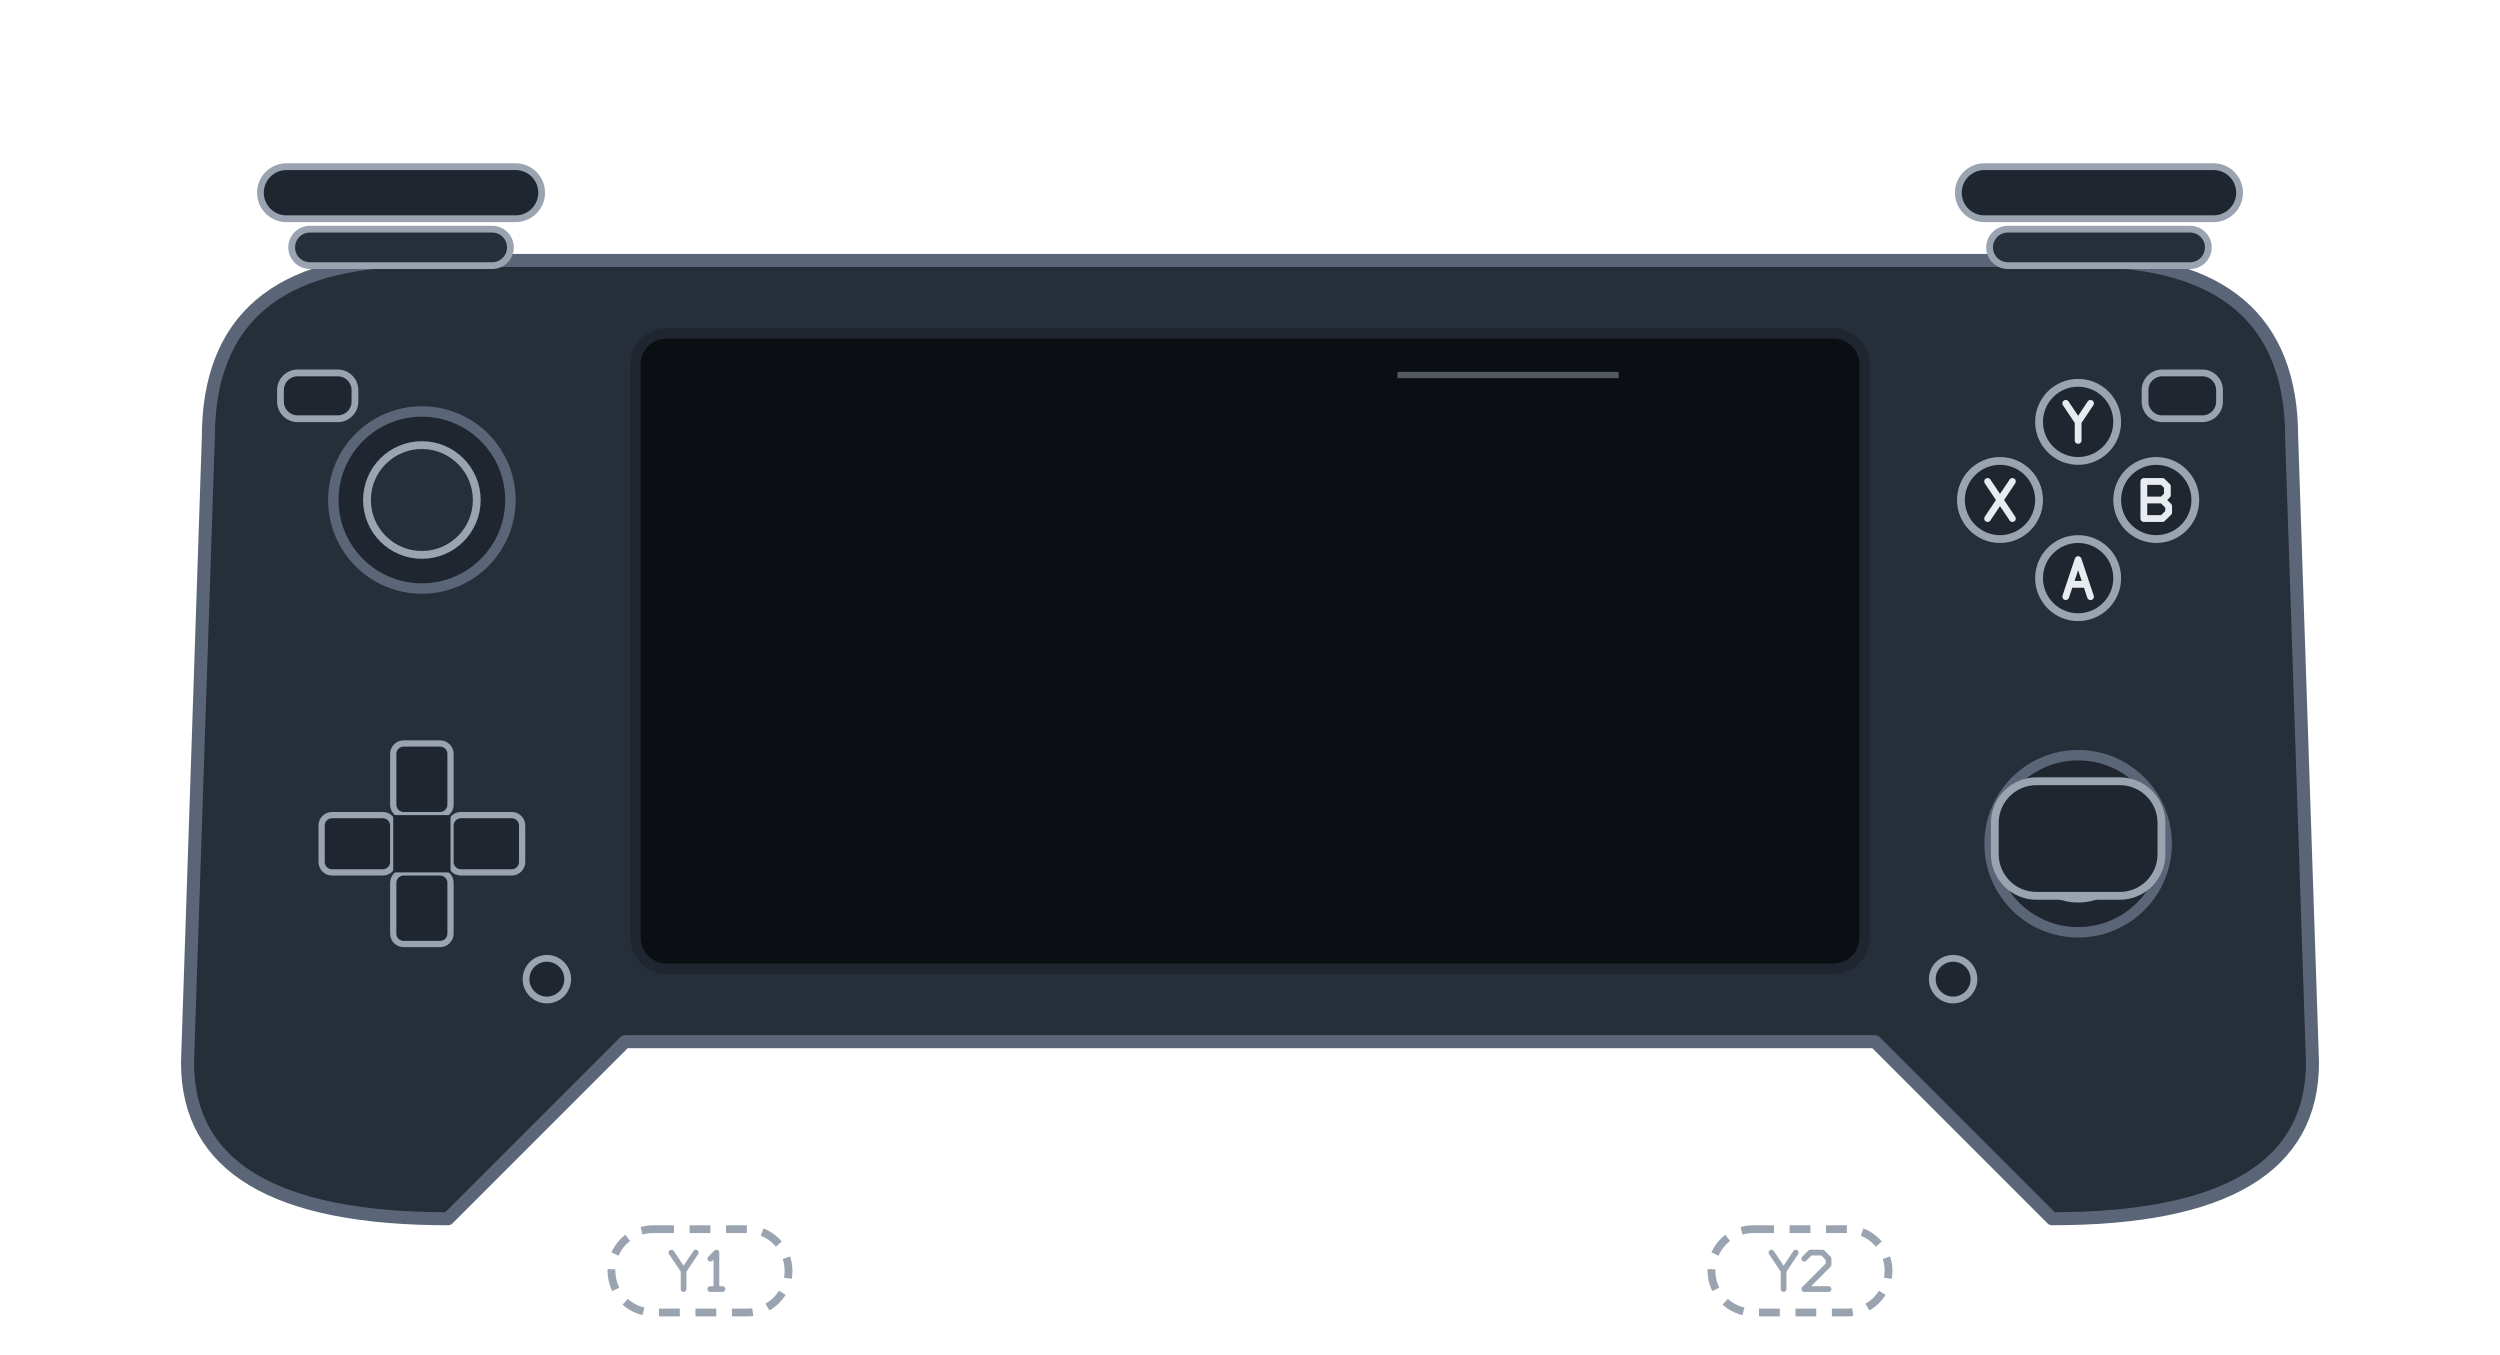
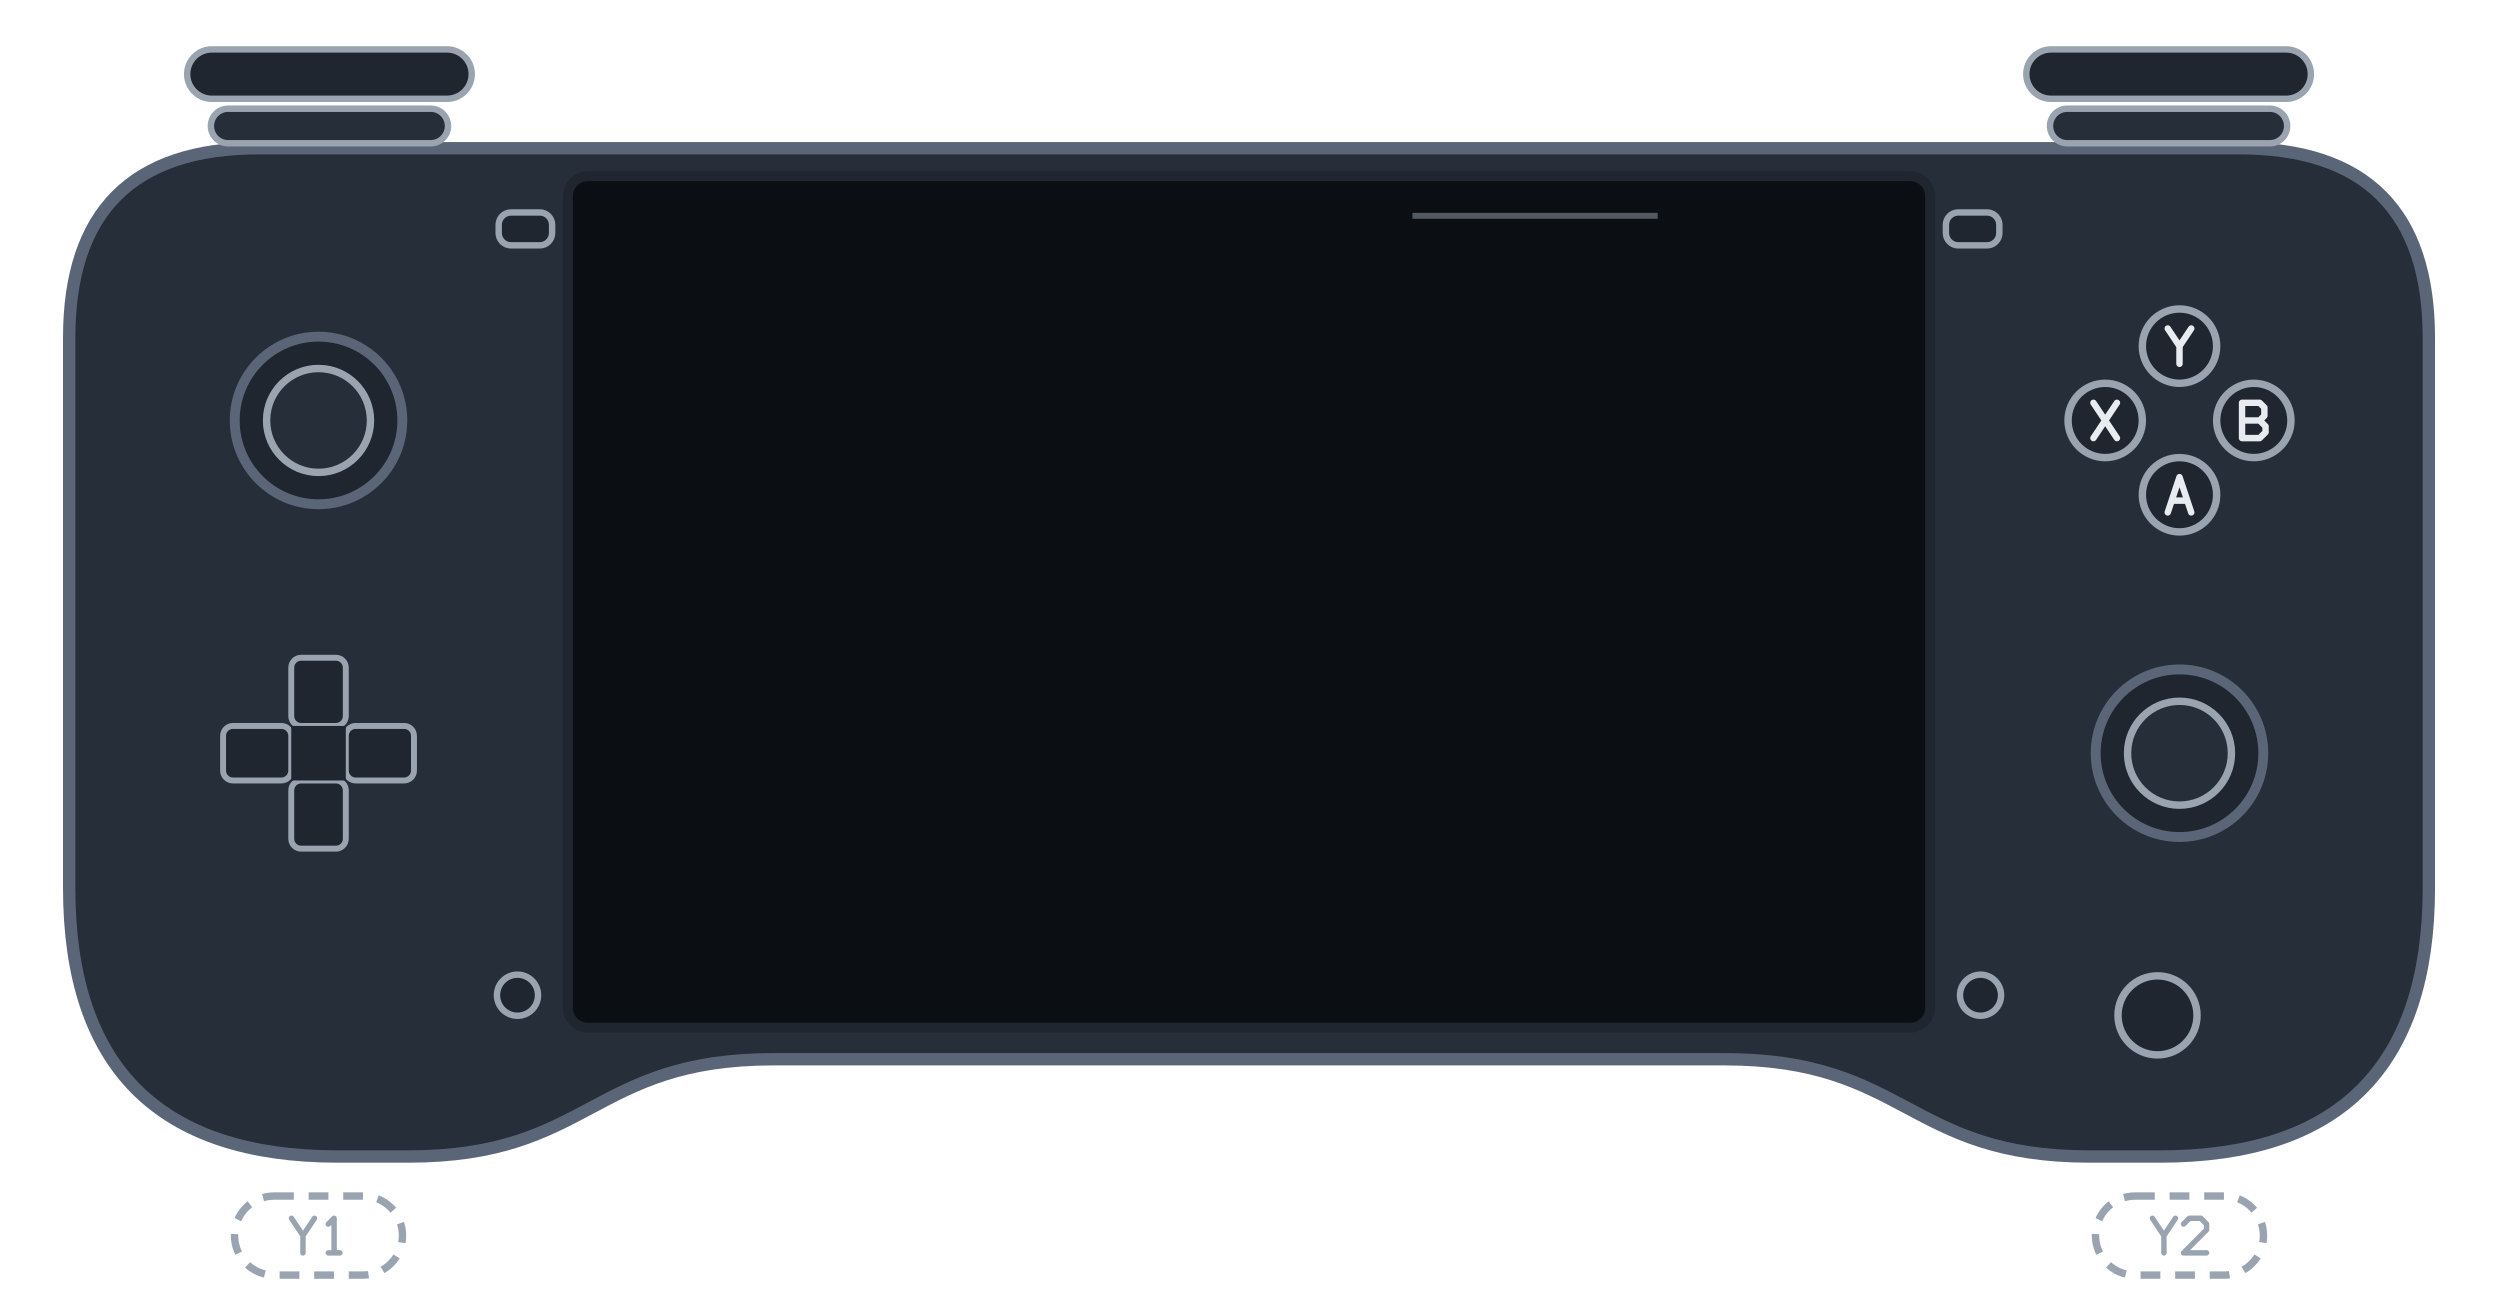
- <svg xmlns="http://www.w3.org/2000/svg" width="480" height="260" viewBox="0 0 480 260">
-   <path id="part-body" d="M80 50 H400 Q440 50 440 84 L444 204 Q444 234 394 234 L360 200 Q350 200 330 200 H150 Q130 200 120 200 L86 234 Q36 234 36 204 L40 84 Q40 50 80 50 Z" fill="#262E3A" stroke="#5A6678" stroke-width="2.5" stroke-linejoin="round" />
-   <rect id="btn-LeftTrigger" x="50" y="32" width="54" height="10" rx="5" fill="#1F2630" stroke="#9AA4B0" stroke-width="1.3" />
-   <rect id="btn-RightTrigger" x="376" y="32" width="54" height="10" rx="5" fill="#1F2630" stroke="#9AA4B0" stroke-width="1.3" />
-   <rect id="btn-LeftBumper" x="56" y="44" width="42" height="7" rx="3.5" fill="#262E3A" stroke="#9AA4B0" stroke-width="1.3" />
-   <rect id="btn-RightBumper" x="382" y="44" width="42" height="7" rx="3.5" fill="#262E3A" stroke="#9AA4B0" stroke-width="1.3" />
-   <rect id="part-screen" x="122" y="64" width="236" height="122" rx="6" fill="#0B0E13" stroke="#1F2630" stroke-width="2" />
-   <path d="M268.32 72 L310.8 72" stroke="#9AA4B0" stroke-width="1.2" opacity="0.5" />
+ <svg xmlns="http://www.w3.org/2000/svg" width="506" height="265" viewBox="0 0 506 265">
+   <path id="part-body" d="M52.4 30 H453.2 Q491.6 30 491.6 68.4 L491.6 179.68 Q491.6 234.08 437.2 234.08 L422.96 234.08 C386 234.08 386 214.39 349.04 214.39 H156.56 C119.6 214.39 119.6 234.08 82.64 234.08 L68.4 234.08 Q14 234.08 14 179.68 L14 68.4 Q14 30 52.4 30 Z" fill="#262E3A" stroke="#5A6678" stroke-width="2.5" stroke-linejoin="round" />
+   <rect id="btn-LeftTrigger" x="37.88" y="10" width="57.6" height="10" rx="5" fill="#1F2630" stroke="#9AA4B0" stroke-width="1.3" />
+   <rect id="btn-RightTrigger" x="410.12" y="10" width="57.6" height="10" rx="5" fill="#1F2630" stroke="#9AA4B0" stroke-width="1.3" />
+   <rect id="btn-LeftBumper" x="42.68" y="22" width="48" height="7" rx="3.5" fill="#262E3A" stroke="#9AA4B0" stroke-width="1.3" />
+   <rect id="btn-RightBumper" x="414.92" y="22" width="48" height="7" rx="3.5" fill="#262E3A" stroke="#9AA4B0" stroke-width="1.3" />
+   <rect id="part-screen" x="114.95" y="35.68" width="275.701" height="172.313" rx="4" fill="#0B0E13" stroke="#1F2630" stroke-width="2" />
+   <path d="M285.885 43.68 L335.511 43.68" stroke="#9AA4B0" stroke-width="1.2" opacity="0.5" />
  <g id="axis-LeftStick">
-     <circle cx="81" cy="96" r="17" fill="#1F2630" stroke="#5A6678" stroke-width="2" />
-     <circle id="btn-LeftStick" cx="81" cy="96" r="10.54" fill="#262E3A" stroke="#9AA4B0" stroke-width="1.5" />
+     <circle cx="64.47" cy="85.1" r="16.96" fill="#1F2630" stroke="#5A6678" stroke-width="2" />
+     <circle id="btn-LeftStick" cx="64.47" cy="85.1" r="10.515" fill="#262E3A" stroke="#9AA4B0" stroke-width="1.5" />
  </g>
  <g id="btn-DPad">
-     <rect id="btn-DPadUp" x="75.5" y="142.75" width="11" height="13.75" rx="2" fill="#1F2630" stroke="#9AA4B0" stroke-width="1.2" />
-     <rect id="btn-DPadDown" x="75.5" y="167.5" width="11" height="13.75" rx="2" fill="#1F2630" stroke="#9AA4B0" stroke-width="1.2" />
-     <rect id="btn-DPadLeft" x="61.75" y="156.5" width="13.75" height="11" rx="2" fill="#1F2630" stroke="#9AA4B0" stroke-width="1.2" />
-     <rect id="btn-DPadRight" x="86.5" y="156.5" width="13.75" height="11" rx="2" fill="#1F2630" stroke="#9AA4B0" stroke-width="1.2" />
-     <rect x="75.5" y="156.5" width="11" height="11" fill="#1F2630" />
+     <rect id="btn-DPadUp" x="58.95" y="133.13" width="11.04" height="13.8" rx="2" fill="#1F2630" stroke="#9AA4B0" stroke-width="1.2" />
+     <rect id="btn-DPadDown" x="58.95" y="157.97" width="11.04" height="13.8" rx="2" fill="#1F2630" stroke="#9AA4B0" stroke-width="1.2" />
+     <rect id="btn-DPadLeft" x="45.15" y="146.93" width="13.8" height="11.04" rx="2" fill="#1F2630" stroke="#9AA4B0" stroke-width="1.2" />
+     <rect id="btn-DPadRight" x="69.99" y="146.93" width="13.8" height="11.04" rx="2" fill="#1F2630" stroke="#9AA4B0" stroke-width="1.2" />
+     <rect x="58.95" y="146.93" width="11.04" height="11.04" fill="#1F2630" />
  </g>
  <g id="btn-North">
-     <circle cx="399" cy="81" r="7.5" fill="#1F2630" stroke="#9AA4B0" stroke-width="1.5" />
-     <path d="M396.62 77.44 L399.00 81.00 L401.38 77.44 M399.00 81.00 L399.00 84.56" fill="none" stroke="#E8ECF1" stroke-width="1.30" stroke-linecap="round" stroke-linejoin="round" />
+     <circle cx="441.13" cy="70.06" r="7.52" fill="#1F2630" stroke="#9AA4B0" stroke-width="1.5" />
+     <path d="M438.75 66.49 L441.13 70.06 L443.51 66.49 M441.13 70.06 L441.13 73.63" fill="none" stroke="#E8ECF1" stroke-width="1.30" stroke-linecap="round" stroke-linejoin="round" />
  </g>
  <g id="btn-East">
-     <circle cx="414" cy="96" r="7.5" fill="#1F2630" stroke="#9AA4B0" stroke-width="1.5" />
-     <path d="M411.62 92.44 L411.62 99.56 L415.19 99.56 L416.38 98.38 L416.38 97.19 L415.19 96.00 L411.62 96.00 M411.62 92.44 L415.19 92.44 L416.14 93.39 L416.14 95.05 L415.19 96.00" fill="none" stroke="#E8ECF1" stroke-width="1.30" stroke-linecap="round" stroke-linejoin="round" />
+     <circle cx="456.17" cy="85.1" r="7.52" fill="#1F2630" stroke="#9AA4B0" stroke-width="1.5" />
+     <path d="M453.79 81.53 L453.79 88.67 L457.36 88.67 L458.55 87.48 L458.55 86.29 L457.36 85.10 L453.79 85.10 M453.79 81.53 L457.36 81.53 L458.31 82.48 L458.31 84.15 L457.36 85.10" fill="none" stroke="#E8ECF1" stroke-width="1.30" stroke-linecap="round" stroke-linejoin="round" />
  </g>
  <g id="btn-South">
-     <circle cx="399" cy="111" r="7.5" fill="#1F2630" stroke="#9AA4B0" stroke-width="1.5" />
-     <path d="M396.62 114.56 L399.00 107.44 L401.38 114.56 M397.46 112.19 L400.54 112.19" fill="none" stroke="#E8ECF1" stroke-width="1.30" stroke-linecap="round" stroke-linejoin="round" />
+     <circle cx="441.13" cy="100.14" r="7.52" fill="#1F2630" stroke="#9AA4B0" stroke-width="1.5" />
+     <path d="M438.75 103.71 L441.13 96.57 L443.51 103.71 M439.58 101.33 L442.68 101.33" fill="none" stroke="#E8ECF1" stroke-width="1.30" stroke-linecap="round" stroke-linejoin="round" />
  </g>
  <g id="btn-West">
-     <circle cx="384" cy="96" r="7.5" fill="#1F2630" stroke="#9AA4B0" stroke-width="1.5" />
-     <path d="M381.62 92.44 L386.38 99.56 M386.38 92.44 L381.62 99.56" fill="none" stroke="#E8ECF1" stroke-width="1.30" stroke-linecap="round" stroke-linejoin="round" />
+     <circle cx="426.09" cy="85.1" r="7.52" fill="#1F2630" stroke="#9AA4B0" stroke-width="1.5" />
+     <path d="M423.71 81.53 L428.47 88.67 M428.47 81.53 L423.71 88.67" fill="none" stroke="#E8ECF1" stroke-width="1.30" stroke-linecap="round" stroke-linejoin="round" />
  </g>
  <g id="axis-RightStick">
-     <circle cx="399" cy="162" r="17" fill="#1F2630" stroke="#5A6678" stroke-width="2" />
-     <circle id="btn-RightStick" cx="399" cy="162" r="10.54" fill="#262E3A" stroke="#9AA4B0" stroke-width="1.5" />
+     <circle cx="441.13" cy="152.45" r="16.96" fill="#1F2630" stroke="#5A6678" stroke-width="2" />
+     <circle id="btn-RightStick" cx="441.13" cy="152.45" r="10.515" fill="#262E3A" stroke="#9AA4B0" stroke-width="1.5" />
  </g>
-   <rect id="pad-Right" x="383" y="150" width="32" height="22" rx="8" fill="#1F2630" stroke="#9AA4B0" stroke-width="1.5" />
+   <rect id="pad-Right" x="428.68" y="197.51" width="16" height="16" rx="8" fill="#1F2630" stroke="#9AA4B0" stroke-width="1.5" />
  <g id="btn-Guide">
-     <rect x="53.85" y="71.6" width="14.3" height="8.8" rx="3.3" fill="#1F2630" stroke="#9AA4B0" stroke-width="1.3" />
+     <rect x="100.932" y="43.002" width="10.816" height="6.656" rx="2.496" fill="#1F2630" stroke="#9AA4B0" stroke-width="1.3" />
  </g>
  <g id="btn-QuickAccess">
-     <rect x="411.85" y="71.6" width="14.3" height="8.8" rx="3.3" fill="#1F2630" stroke="#9AA4B0" stroke-width="1.3" />
+     <rect x="393.852" y="43.002" width="10.816" height="6.656" rx="2.496" fill="#1F2630" stroke="#9AA4B0" stroke-width="1.3" />
  </g>
  <g id="btn-Select">
-     <circle cx="105" cy="188" r="4" fill="#1F2630" stroke="#9AA4B0" stroke-width="1.3" />
+     <circle cx="104.74" cy="201.43" r="4.16" fill="#1F2630" stroke="#9AA4B0" stroke-width="1.3" />
  </g>
  <g id="btn-Start">
-     <circle cx="375" cy="188" r="4" fill="#1F2630" stroke="#9AA4B0" stroke-width="1.3" />
+     <circle cx="400.86" cy="201.43" r="4.16" fill="#1F2630" stroke="#9AA4B0" stroke-width="1.3" />
  </g>
  <g id="btn-LeftPaddle1">
-     <rect x="117.4" y="236" width="34" height="16" rx="8" fill="none" stroke="#9AA4B0" stroke-width="1.5" stroke-dasharray="4 3" />
-     <path d="M128.92 240.50 L131.25 244.00 L133.58 240.50 M131.25 244.00 L131.25 247.50 M136.38 241.67 L137.55 240.50 L137.55 247.50 M136.38 247.50 L138.72 247.50" fill="none" stroke="#9AA4B0" stroke-width="1.10" stroke-linecap="round" stroke-linejoin="round" />
+     <rect x="47.47" y="242.08" width="34" height="16" rx="8" fill="none" stroke="#9AA4B0" stroke-width="1.5" stroke-dasharray="4 3" />
+     <path d="M58.99 246.58 L61.32 250.08 L63.65 246.58 M61.32 250.08 L61.32 253.58 M66.45 247.75 L67.62 246.58 L67.62 253.58 M66.45 253.58 L68.79 253.58" fill="none" stroke="#9AA4B0" stroke-width="1.10" stroke-linecap="round" stroke-linejoin="round" />
  </g>
  <g id="btn-RightPaddle1">
-     <rect x="328.6" y="236" width="34" height="16" rx="8" fill="none" stroke="#9AA4B0" stroke-width="1.5" stroke-dasharray="4 3" />
-     <path d="M340.12 240.50 L342.45 244.00 L344.78 240.50 M342.45 244.00 L342.45 247.50 M346.42 241.67 L347.58 240.50 L349.92 240.50 L351.08 241.67 L351.08 242.83 L346.42 247.50 L351.08 247.50" fill="none" stroke="#9AA4B0" stroke-width="1.10" stroke-linecap="round" stroke-linejoin="round" />
+     <rect x="424.13" y="242.08" width="34" height="16" rx="8" fill="none" stroke="#9AA4B0" stroke-width="1.5" stroke-dasharray="4 3" />
+     <path d="M435.65 246.58 L437.98 250.08 L440.31 246.58 M437.98 250.08 L437.98 253.58 M441.95 247.75 L443.11 246.58 L445.45 246.58 L446.61 247.75 L446.61 248.91 L441.95 253.58 L446.61 253.58" fill="none" stroke="#9AA4B0" stroke-width="1.10" stroke-linecap="round" stroke-linejoin="round" />
  </g>
</svg>
